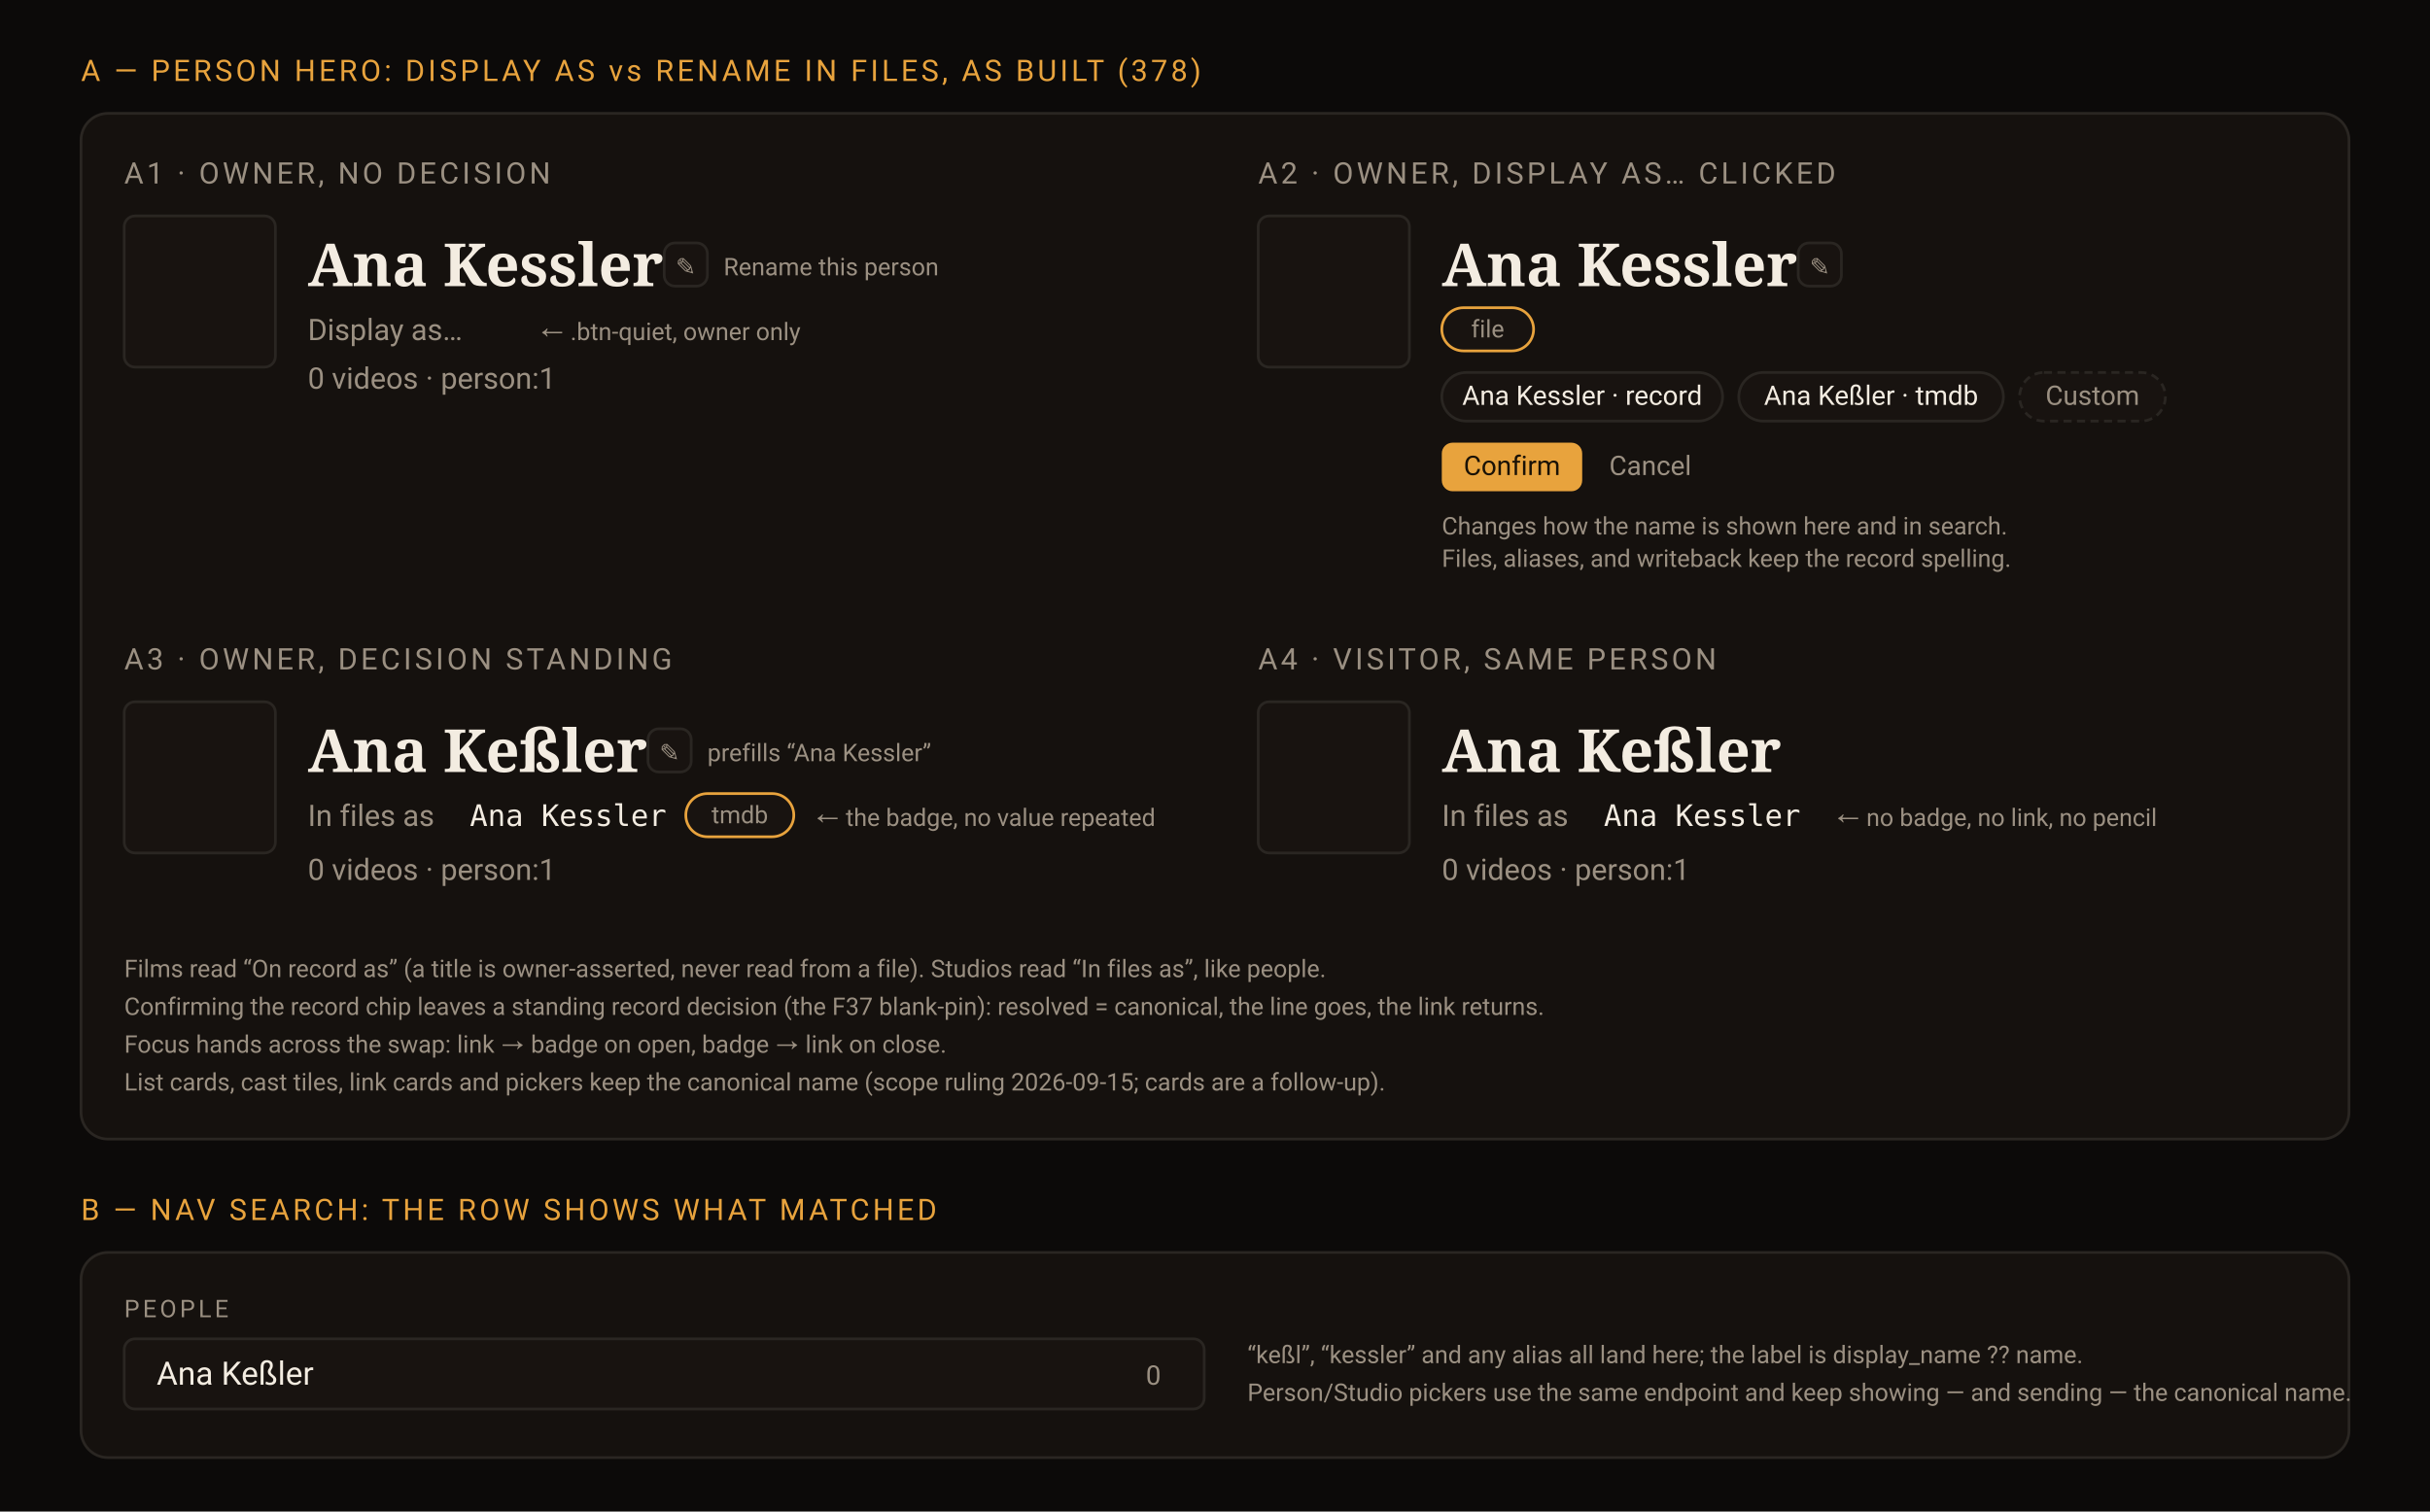
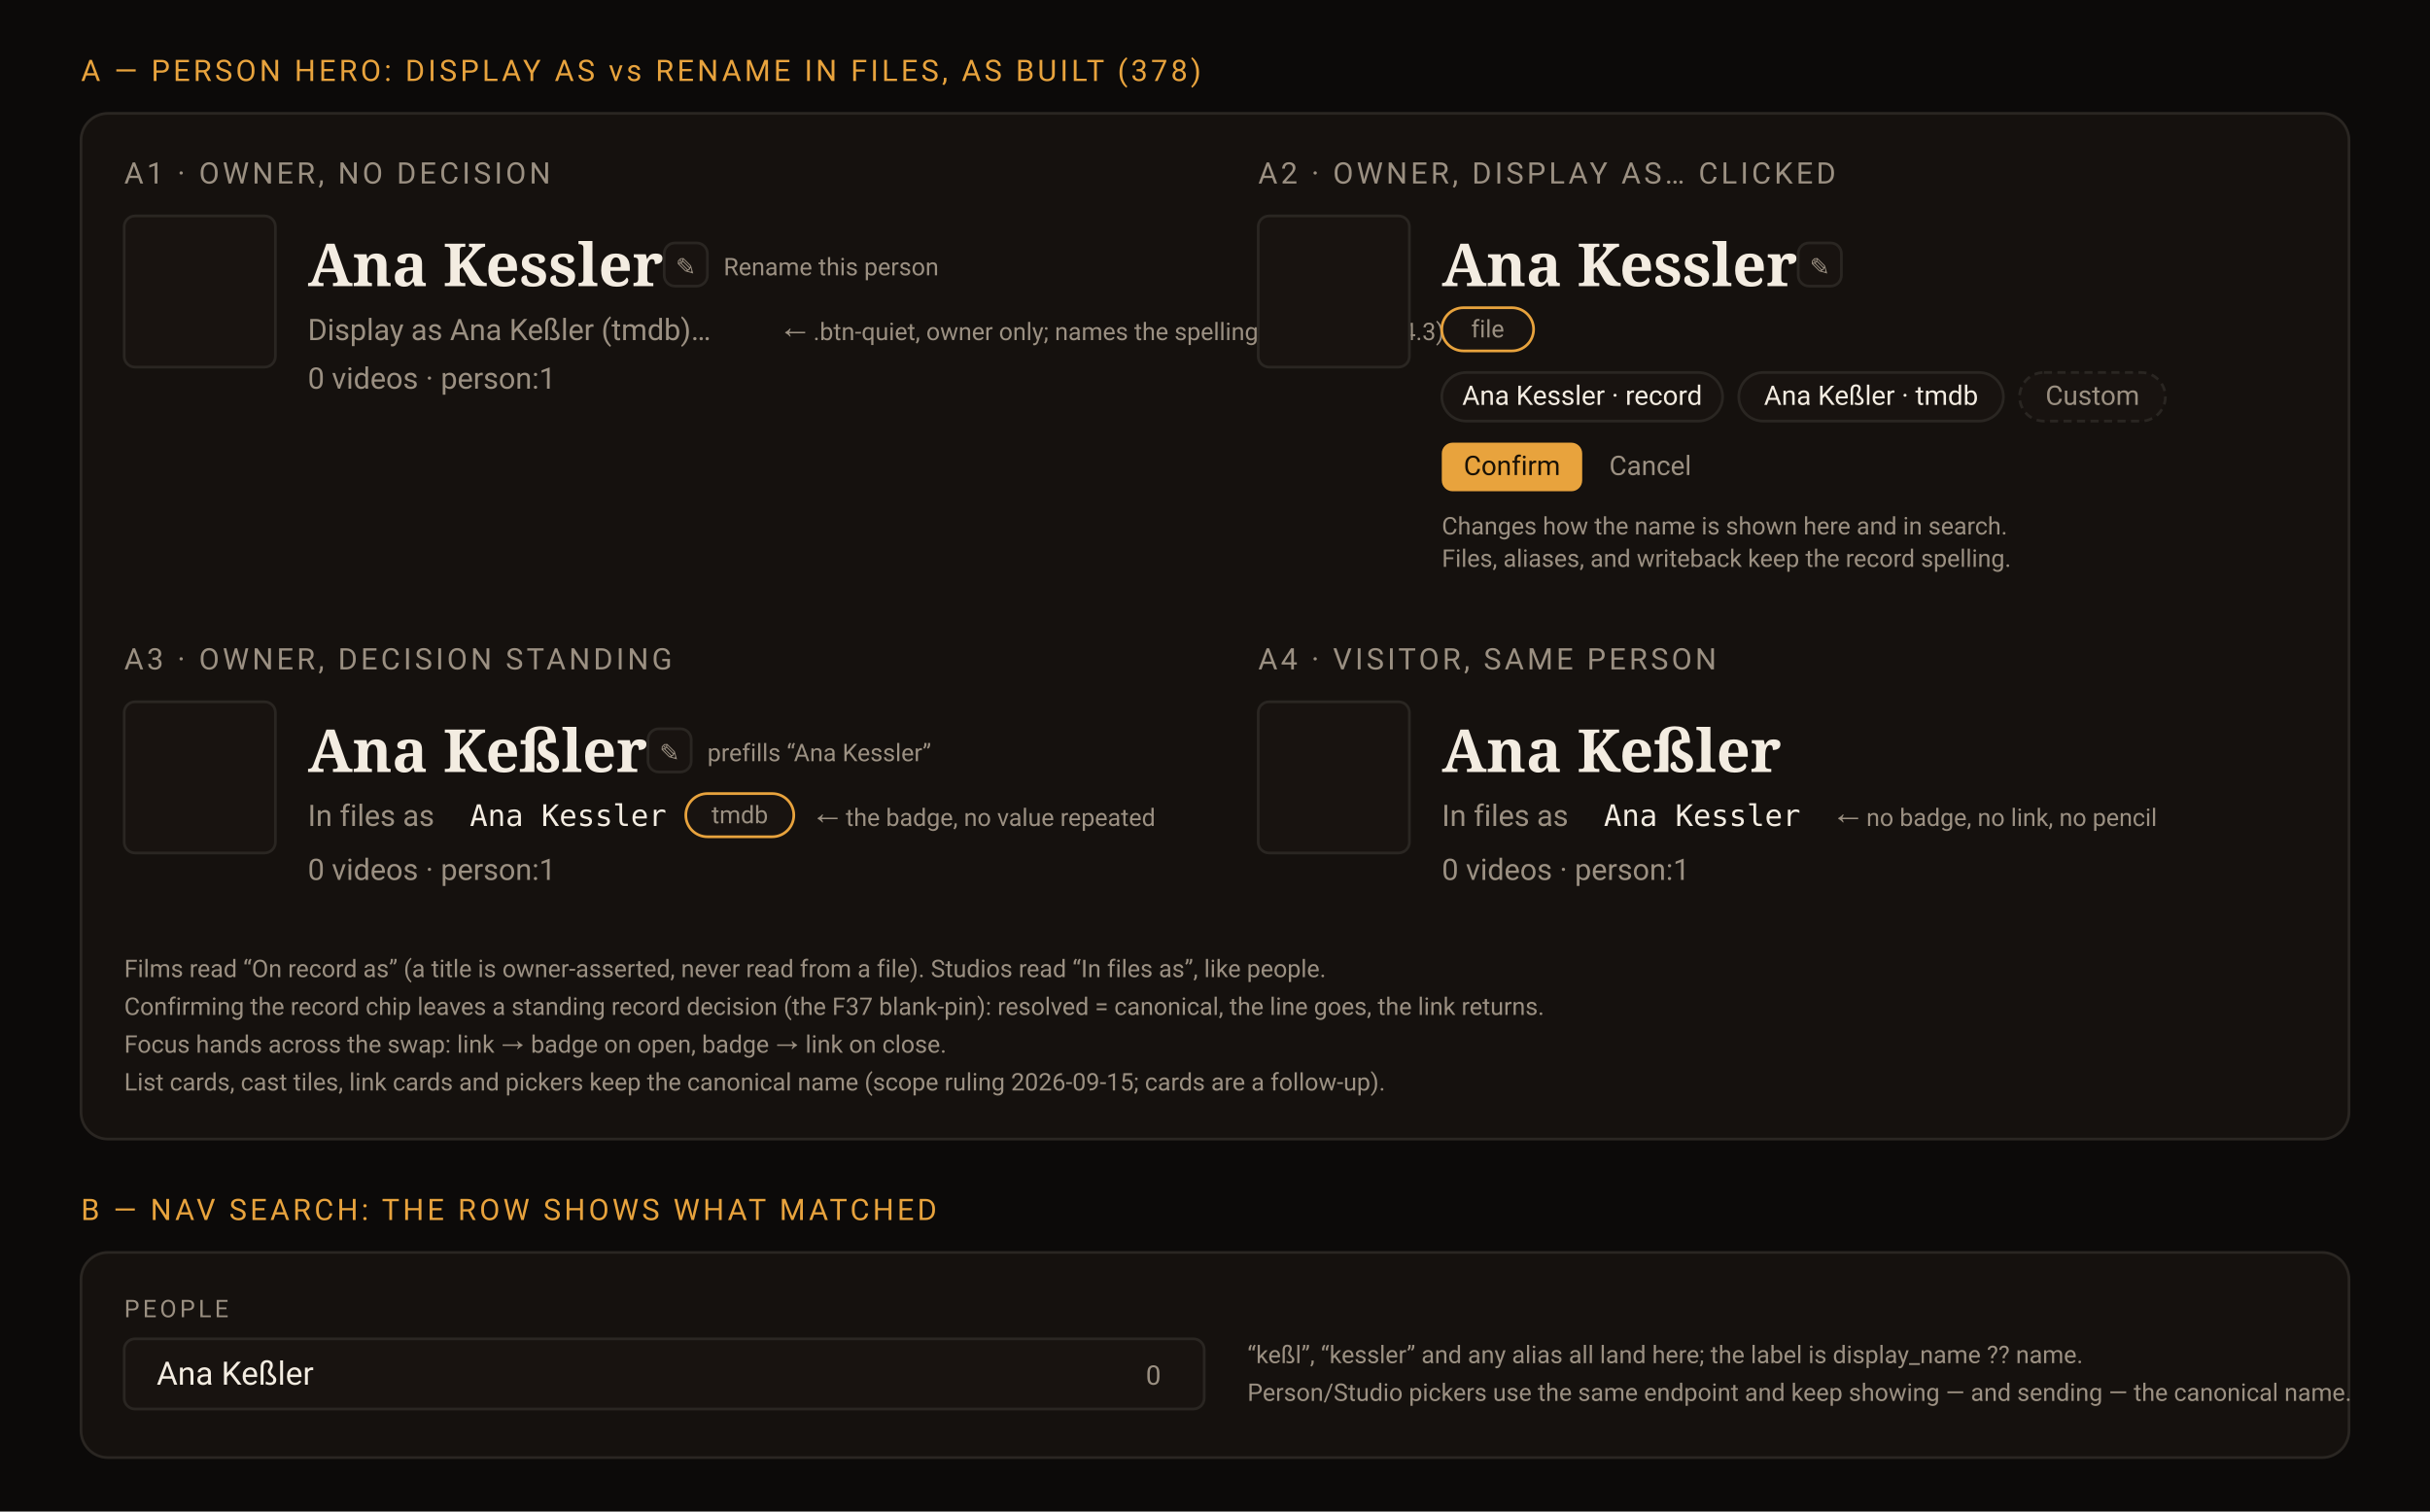
<svg xmlns="http://www.w3.org/2000/svg" width="900" height="560" viewBox="0 0 900 560" font-family="ui-sans-serif, -apple-system, 'Segoe UI', Roboto, Helvetica, Arial, sans-serif">
  <rect width="900" height="560" fill="#0c0a09" />
  <text x="30" y="30" fill="#e8a33d" font-size="11" letter-spacing="1.2">A — PERSON HERO: DISPLAY AS vs RENAME IN FILES, AS BUILT (378)</text>
  <rect x="30" y="42" width="840" height="380" rx="10" fill="#15110e" stroke="#2a2622" stroke-width="1" />
  <text x="46" y="68" fill="#9b9082" font-size="11" letter-spacing="1.2">A1 · OWNER, NO DECISION</text>
  <rect x="46" y="80" width="56" height="56" rx="4" fill="#181310" stroke="#2a2622" />
  <text x="114" y="106" fill="#f3ece1" font-size="22" font-weight="600" font-family="'Fraunces Variable', serif">Ana Kessler</text>
  <rect x="246" y="90" width="16" height="16" rx="4" fill="#181310" stroke="#2a2622" />
  <text x="254" y="102" fill="#9b9082" font-size="9" text-anchor="middle">✎</text>
  <text x="268" y="102" fill="#9b9082" font-size="9">Rename this person</text>
-   <text x="114" y="126" fill="#9b9082" font-size="11">Display as…</text>
-   <text x="200" y="126" fill="#9b9082" font-size="9">← .btn-quiet, owner only</text>
+   <text x="114" y="126" fill="#9b9082" font-size="11">Display as Ana Keßler (tmdb)…</text>
+   <text x="290" y="126" fill="#9b9082" font-size="9">← .btn-quiet, owner only; names the spelling on offer (QA 4.3)</text>
  <text x="114" y="144" fill="#9b9082" font-size="11">0 videos · person:1</text>
  <text x="466" y="68" fill="#9b9082" font-size="11" letter-spacing="1.2">A2 · OWNER, DISPLAY AS… CLICKED</text>
  <rect x="466" y="80" width="56" height="56" rx="4" fill="#181310" stroke="#2a2622" />
  <text x="534" y="106" fill="#f3ece1" font-size="22" font-weight="600" font-family="'Fraunces Variable', serif">Ana Kessler</text>
  <rect x="666" y="90" width="16" height="16" rx="4" fill="#181310" stroke="#2a2622" />
  <text x="674" y="102" fill="#9b9082" font-size="9" text-anchor="middle">✎</text>
  <rect x="534" y="114" width="34" height="16" rx="8" fill="#181310" stroke="#e8a33d" />
  <text x="551" y="125" fill="#9b9082" font-size="9" text-anchor="middle">file</text>
  <rect x="534" y="138" width="104" height="18" rx="9" fill="#181310" stroke="#2a2622" />
  <text x="586" y="150" fill="#f3ece1" font-size="10" text-anchor="middle">Ana Kessler · record</text>
  <rect x="644" y="138" width="98" height="18" rx="9" fill="#181310" stroke="#2a2622" />
  <text x="693" y="150" fill="#f3ece1" font-size="10" text-anchor="middle">Ana Keßler · tmdb</text>
  <rect x="748" y="138" width="54" height="18" rx="9" fill="#181310" stroke="#2a2622" stroke-dasharray="3 2" />
  <text x="775" y="150" fill="#9b9082" font-size="10" text-anchor="middle">Custom</text>
  <rect x="534" y="164" width="52" height="18" rx="4" fill="#e8a33d" />
  <text x="560" y="176" fill="#1a1206" font-size="10" text-anchor="middle">Confirm</text>
  <text x="596" y="176" fill="#9b9082" font-size="10">Cancel</text>
  <text x="534" y="198" fill="#9b9082" font-size="9">Changes how the name is shown here and in search.</text>
  <text x="534" y="210" fill="#9b9082" font-size="9">Files, aliases, and writeback keep the record spelling.</text>
  <text x="46" y="248" fill="#9b9082" font-size="11" letter-spacing="1.2">A3 · OWNER, DECISION STANDING</text>
  <rect x="46" y="260" width="56" height="56" rx="4" fill="#181310" stroke="#2a2622" />
  <text x="114" y="286" fill="#f3ece1" font-size="22" font-weight="600" font-family="'Fraunces Variable', serif">Ana Keßler</text>
  <rect x="240" y="270" width="16" height="16" rx="4" fill="#181310" stroke="#2a2622" />
  <text x="248" y="282" fill="#9b9082" font-size="9" text-anchor="middle">✎</text>
  <text x="262" y="282" fill="#9b9082" font-size="9">prefills “Ana Kessler”</text>
  <text x="114" y="306" fill="#9b9082" font-size="11">In files as</text>
  <text x="174" y="306" fill="#f3ece1" font-size="11" font-family="ui-monospace, SFMono-Regular, Menlo, Consolas, monospace">Ana Kessler</text>
  <rect x="254" y="294" width="40" height="16" rx="8" fill="#181310" stroke="#e8a33d" />
  <text x="274" y="305" fill="#9b9082" font-size="9" text-anchor="middle">tmdb</text>
  <text x="302" y="306" fill="#9b9082" font-size="9">← the badge, no value repeated</text>
  <text x="114" y="326" fill="#9b9082" font-size="11">0 videos · person:1</text>
  <text x="466" y="248" fill="#9b9082" font-size="11" letter-spacing="1.2">A4 · VISITOR, SAME PERSON</text>
  <rect x="466" y="260" width="56" height="56" rx="4" fill="#181310" stroke="#2a2622" />
  <text x="534" y="286" fill="#f3ece1" font-size="22" font-weight="600" font-family="'Fraunces Variable', serif">Ana Keßler</text>
  <text x="534" y="306" fill="#9b9082" font-size="11">In files as</text>
  <text x="594" y="306" fill="#f3ece1" font-size="11" font-family="ui-monospace, SFMono-Regular, Menlo, Consolas, monospace">Ana Kessler</text>
  <text x="680" y="306" fill="#9b9082" font-size="9">← no badge, no link, no pencil</text>
  <text x="534" y="326" fill="#9b9082" font-size="11">0 videos · person:1</text>
  <text x="46" y="362" fill="#9b9082" font-size="9">Films read “On record as” (a title is owner-asserted, never read from a file). Studios read “In files as”, like people.</text>
  <text x="46" y="376" fill="#9b9082" font-size="9">Confirming the record chip leaves a standing record decision (the F37 blank-pin): resolved = canonical, the line goes, the link returns.</text>
  <text x="46" y="390" fill="#9b9082" font-size="9">Focus hands across the swap: link → badge on open, badge → link on close.</text>
  <text x="46" y="404" fill="#9b9082" font-size="9">List cards, cast tiles, link cards and pickers keep the canonical name (scope ruling 2026-09-15; cards are a follow-up).</text>
  <text x="30" y="452" fill="#e8a33d" font-size="11" letter-spacing="1.2">B — NAV SEARCH: THE ROW SHOWS WHAT MATCHED</text>
  <rect x="30" y="464" width="840" height="76" rx="10" fill="#15110e" stroke="#2a2622" stroke-width="1" />
  <text x="46" y="488" fill="#9b9082" font-size="9" letter-spacing="1.2">PEOPLE</text>
  <rect x="46" y="496" width="400" height="26" rx="4" fill="#181310" stroke="#2a2622" />
  <text x="58" y="513" fill="#f3ece1" font-size="12">Ana Keßler</text>
  <text x="430" y="513" fill="#9b9082" font-size="10" text-anchor="end">0</text>
  <text x="462" y="505" fill="#9b9082" font-size="9">“keßl”, “kessler” and any alias all land here; the label is display_name ?? name.</text>
  <text x="462" y="519" fill="#9b9082" font-size="9">Person/Studio pickers use the same endpoint and keep showing — and sending — the canonical name.</text>
</svg>
